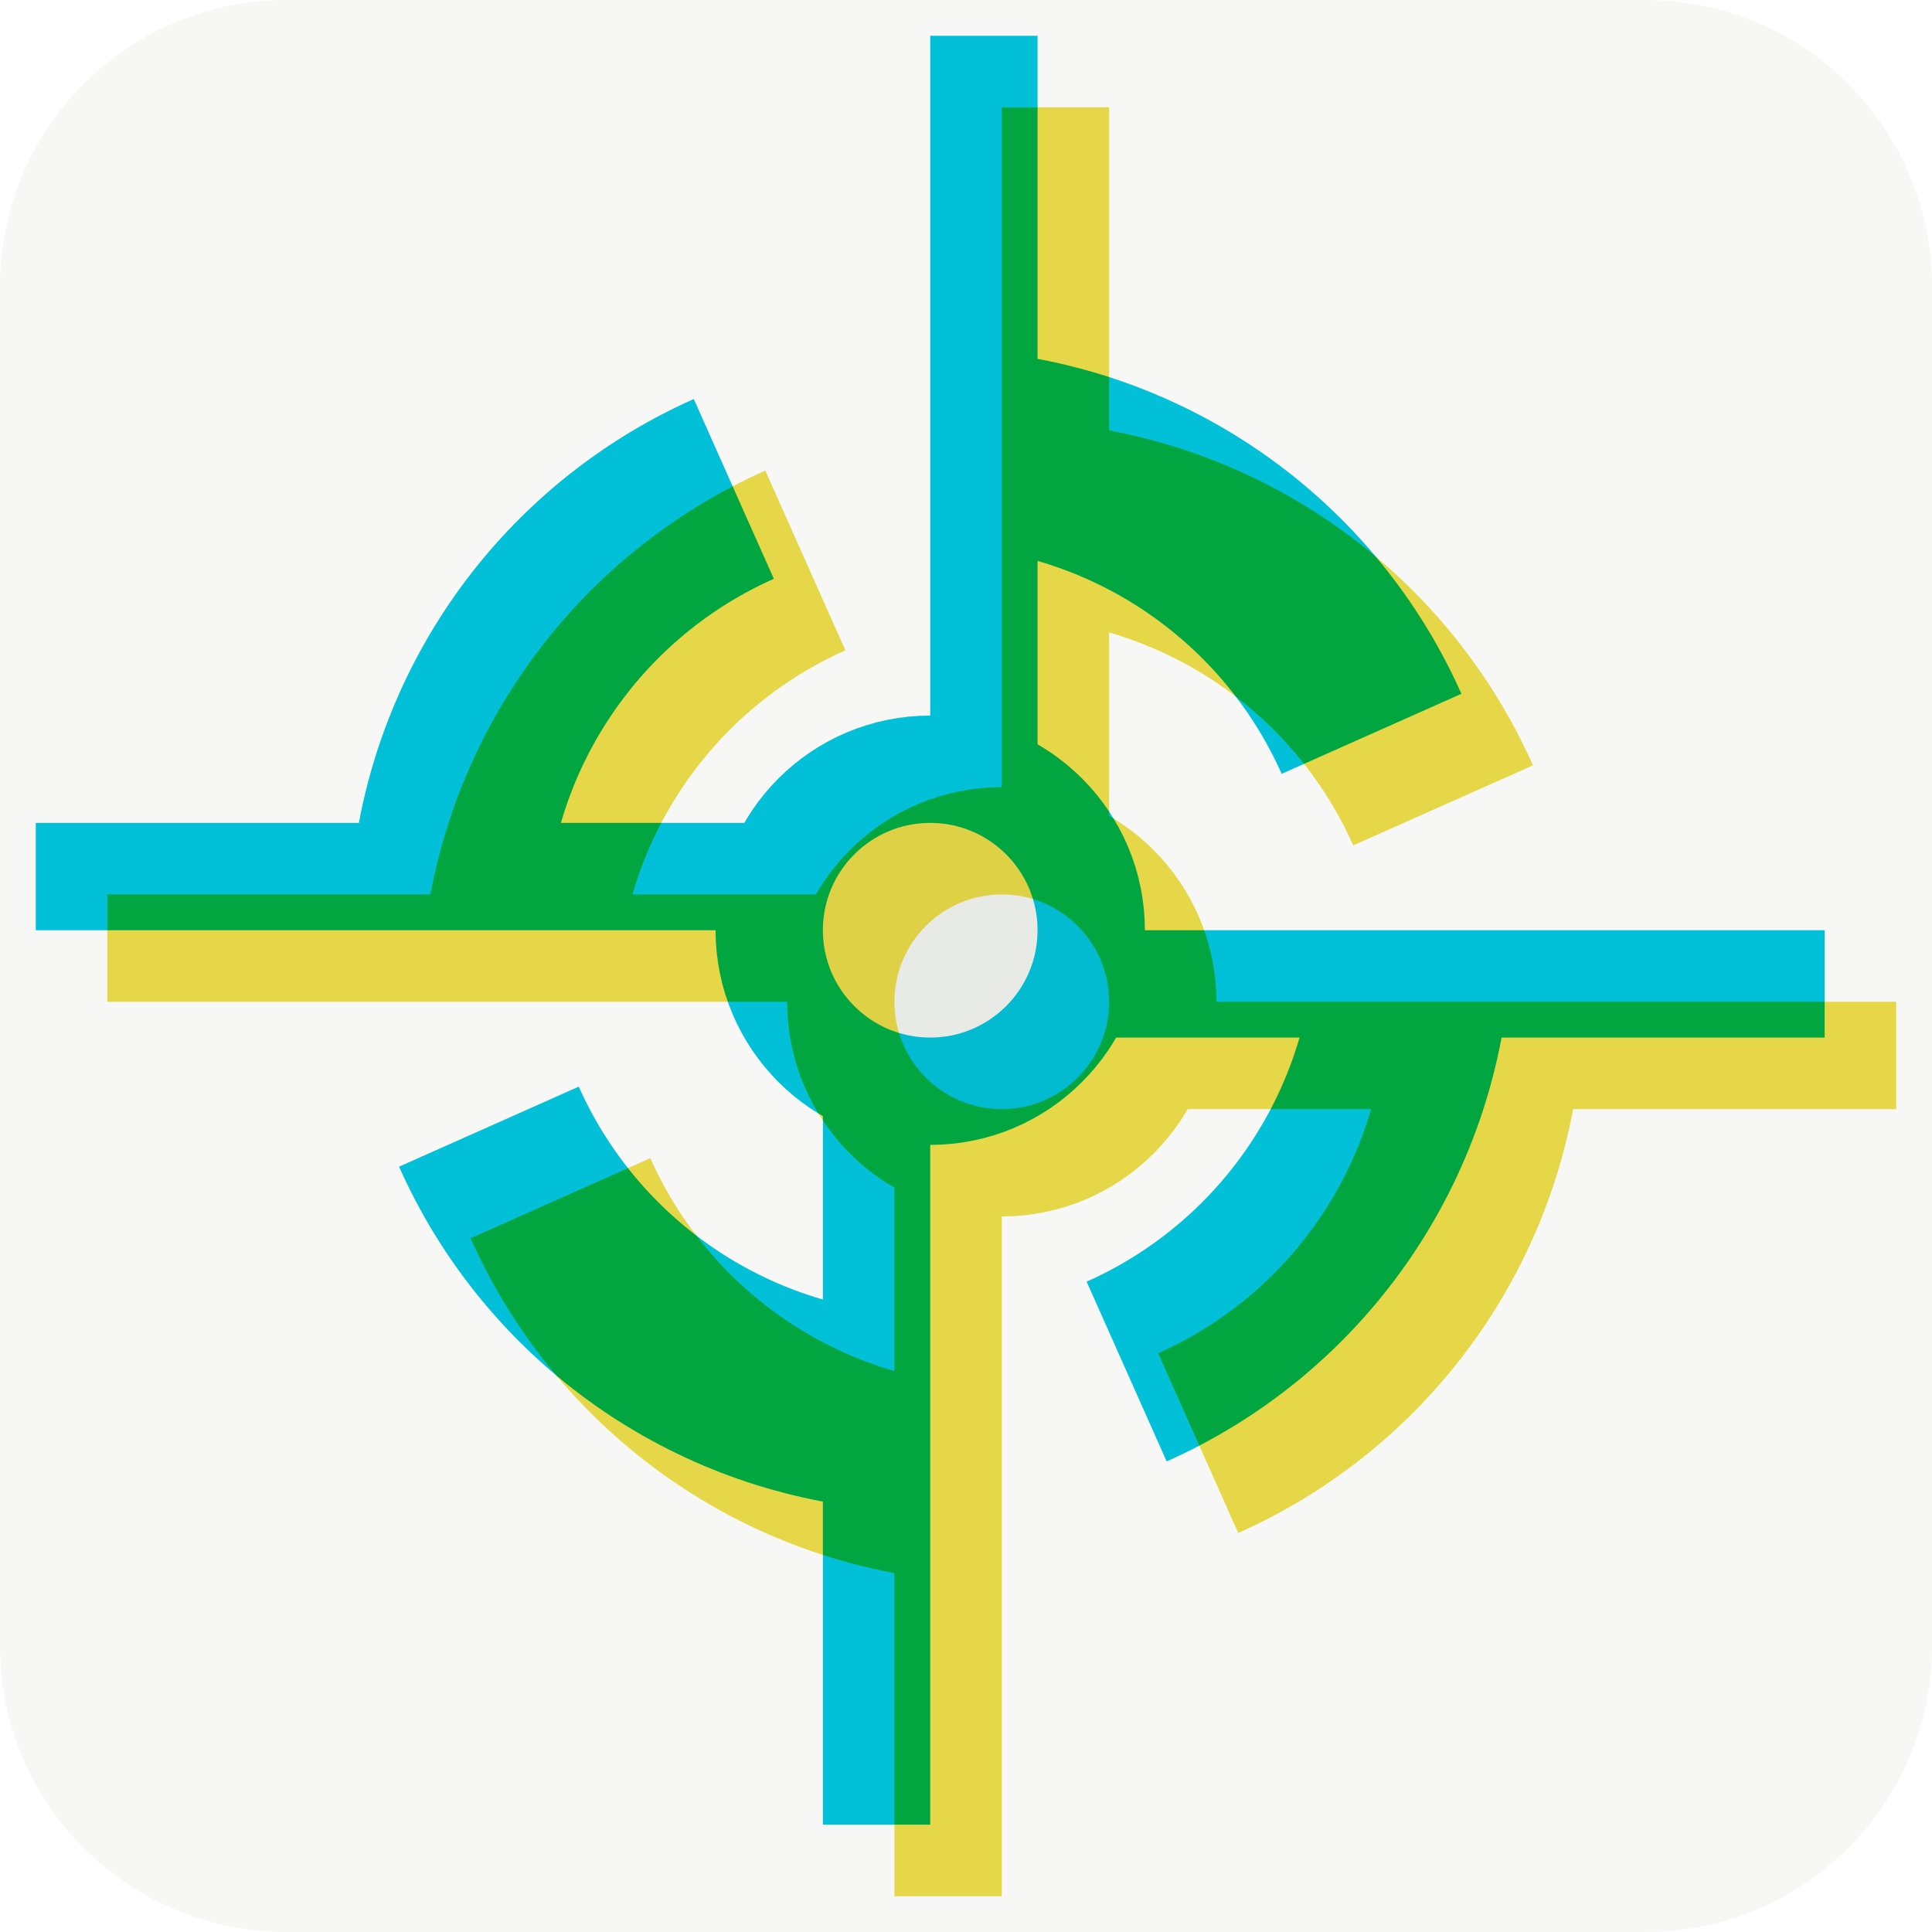
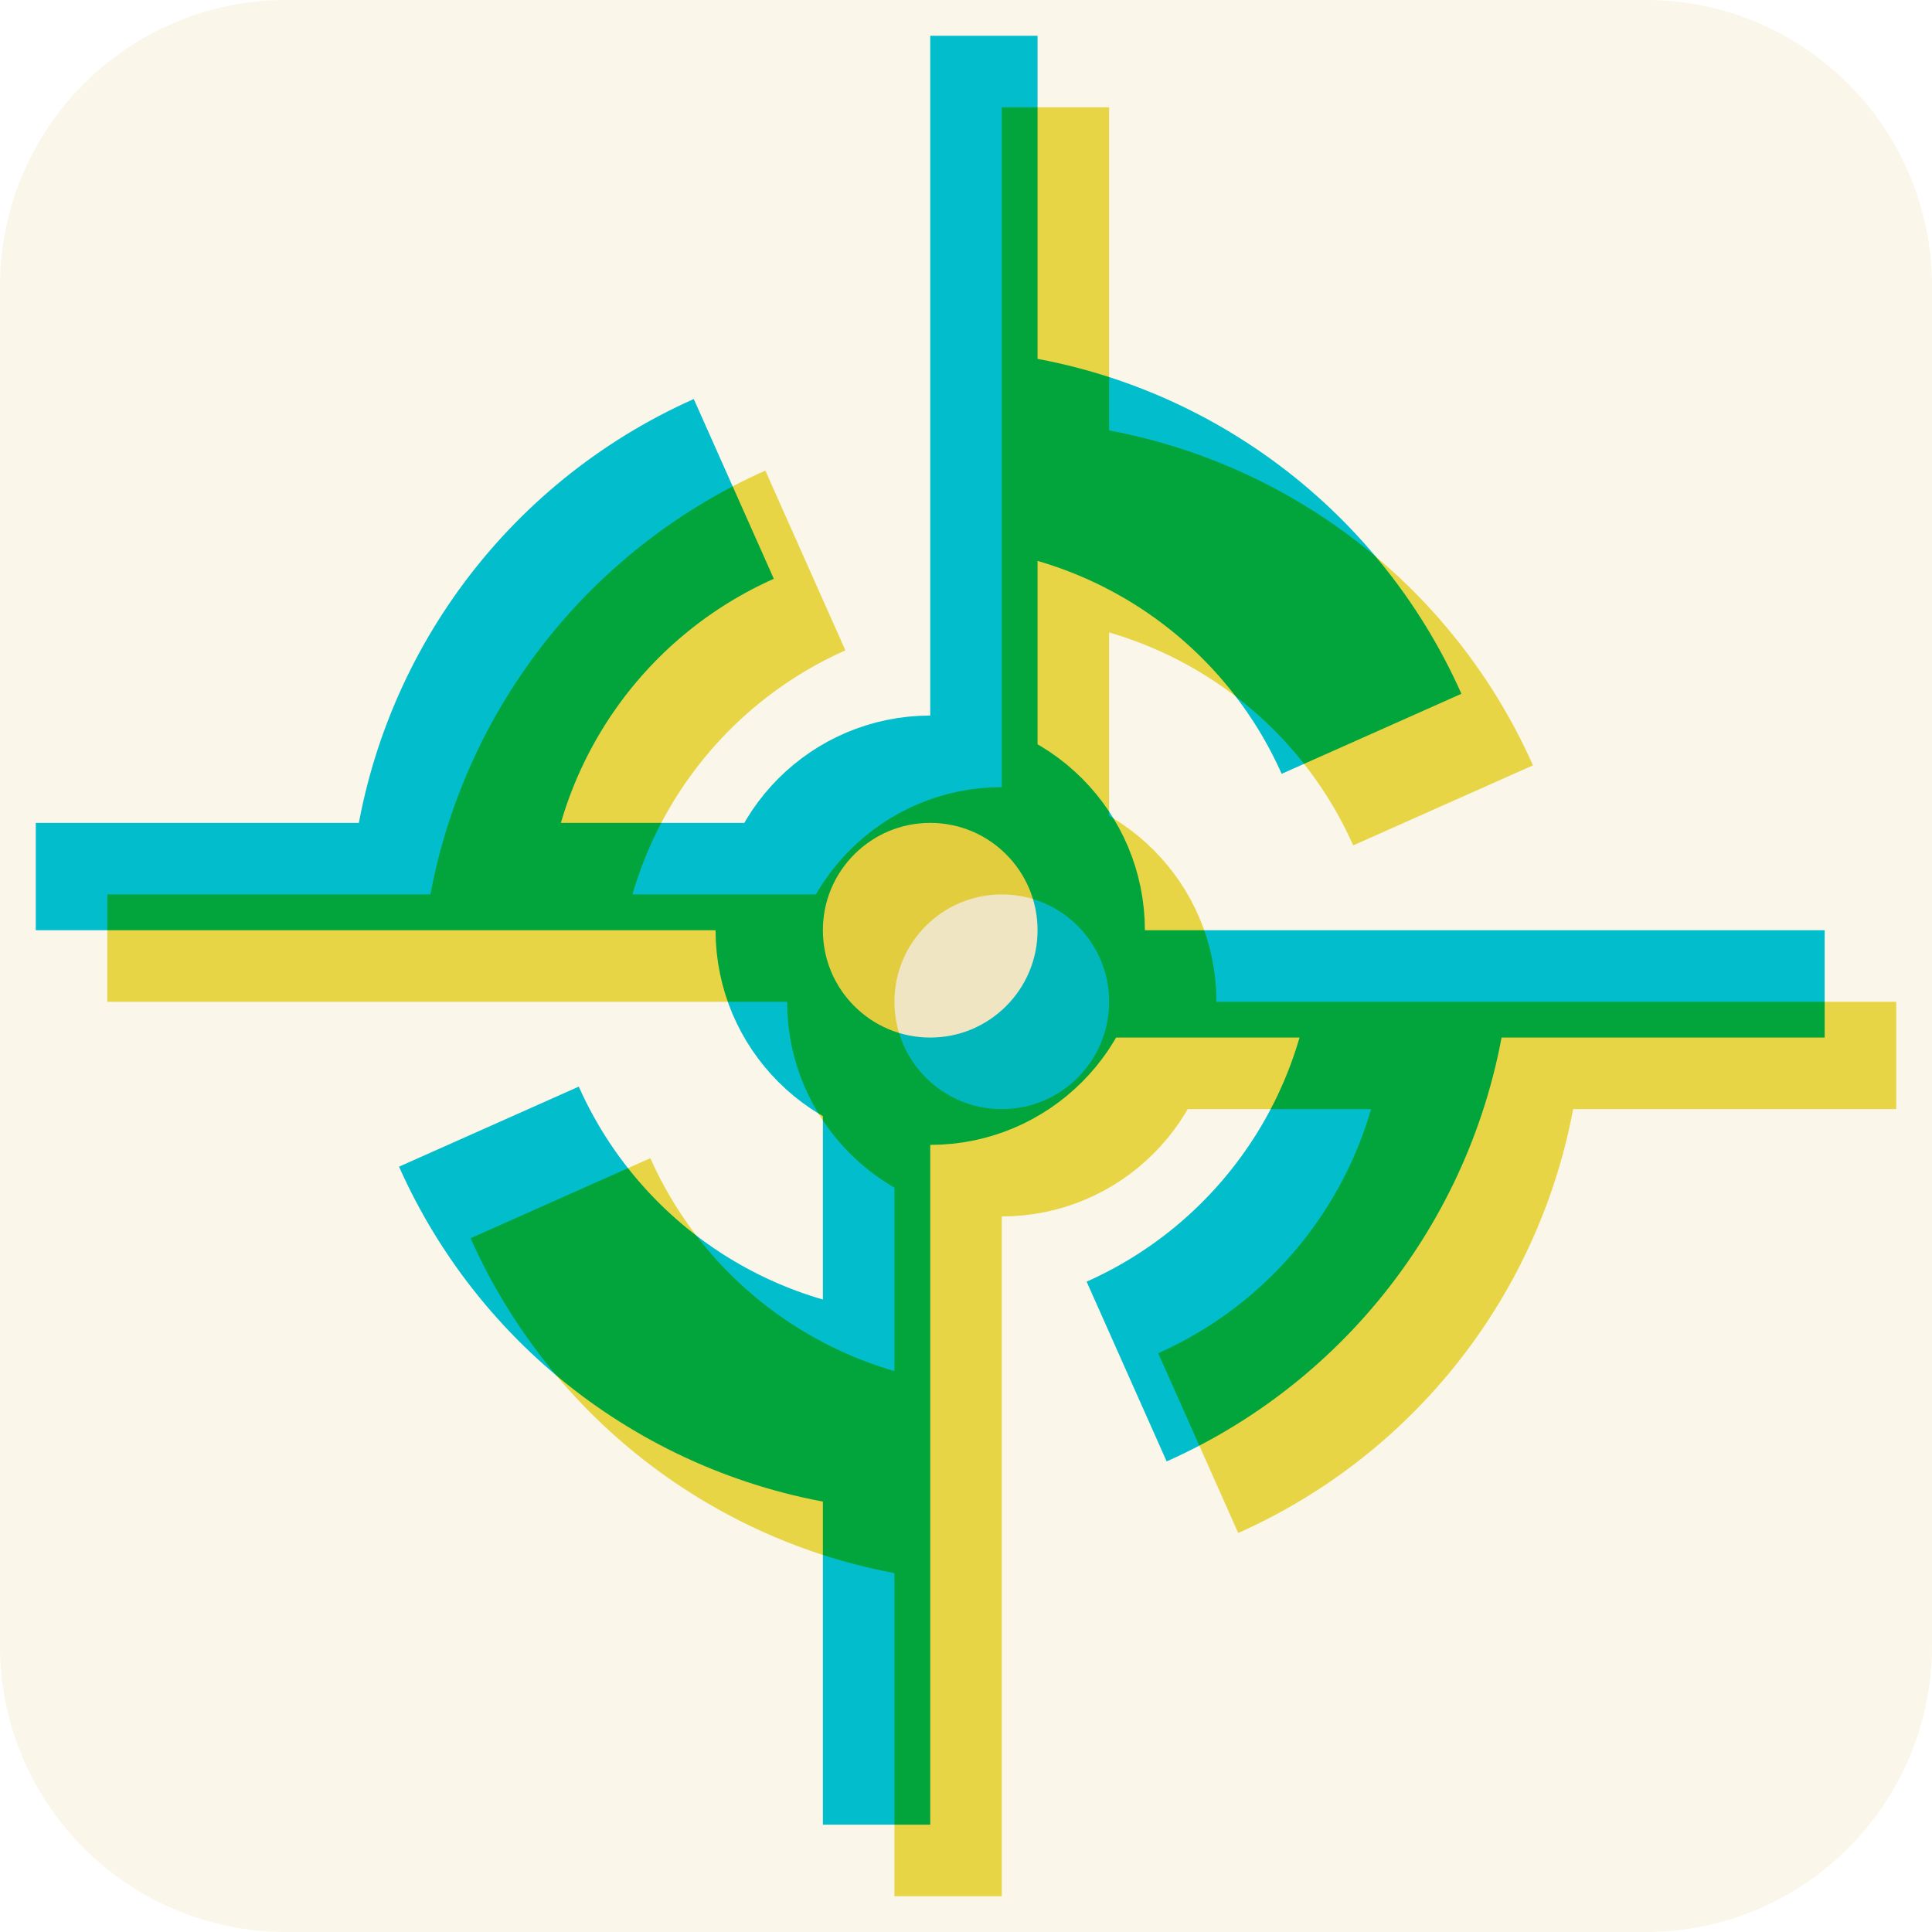
<svg xmlns="http://www.w3.org/2000/svg" viewBox="-4 -4 108 108">
-   <rect x="-4" y="-4" width="108" height="108" rx="16" fill="#f7f8f6" />
+   <rect x="-4" y="-4" width="108" height="108" rx="16" fill="#faf6e9" />
  <g style="mix-blend-mode:multiply">
    <g fill="none" stroke="#02c5e0" transform="translate(-2 -2)">
      <path d="M52.82 23.15A27 27 0 0 1 74.67 39.02M76.85 52.82A27 27 0 0 1 60.98 74.67M47.18 76.85A27 27 0 0 1 25.33 60.98M23.15 47.18A27 27 0 0 1 39.02 25.33" stroke-width="11" />
      <path d="M53 0V50M50 53H100M47 100V50M50 47H0" stroke-width="6" />
-       <circle cx="50" cy="50" r="9" fill="#f7f8f6" stroke-width="6" />
+       <circle cx="50" cy="50" r="9" fill="#faf6e9" stroke-width="6" />
    </g>
    <g fill="none" stroke="#ecdd4b" transform="translate(2 2)" style="mix-blend-mode:multiply">
      <path d="M52.82 23.15A27 27 0 0 1 74.67 39.02M76.85 52.82A27 27 0 0 1 60.98 74.67M47.18 76.85A27 27 0 0 1 25.33 60.98M23.15 47.18A27 27 0 0 1 39.02 25.33" stroke-width="11" />
      <path d="M53 0V50M50 53H100M47 100V50M50 47H0" stroke-width="6" />
-       <circle cx="50" cy="50" r="9" fill="#f7f8f6" stroke-width="6" />
+       <circle cx="50" cy="50" r="9" fill="#faf6e9" stroke-width="6" />
    </g>
  </g>
</svg>
